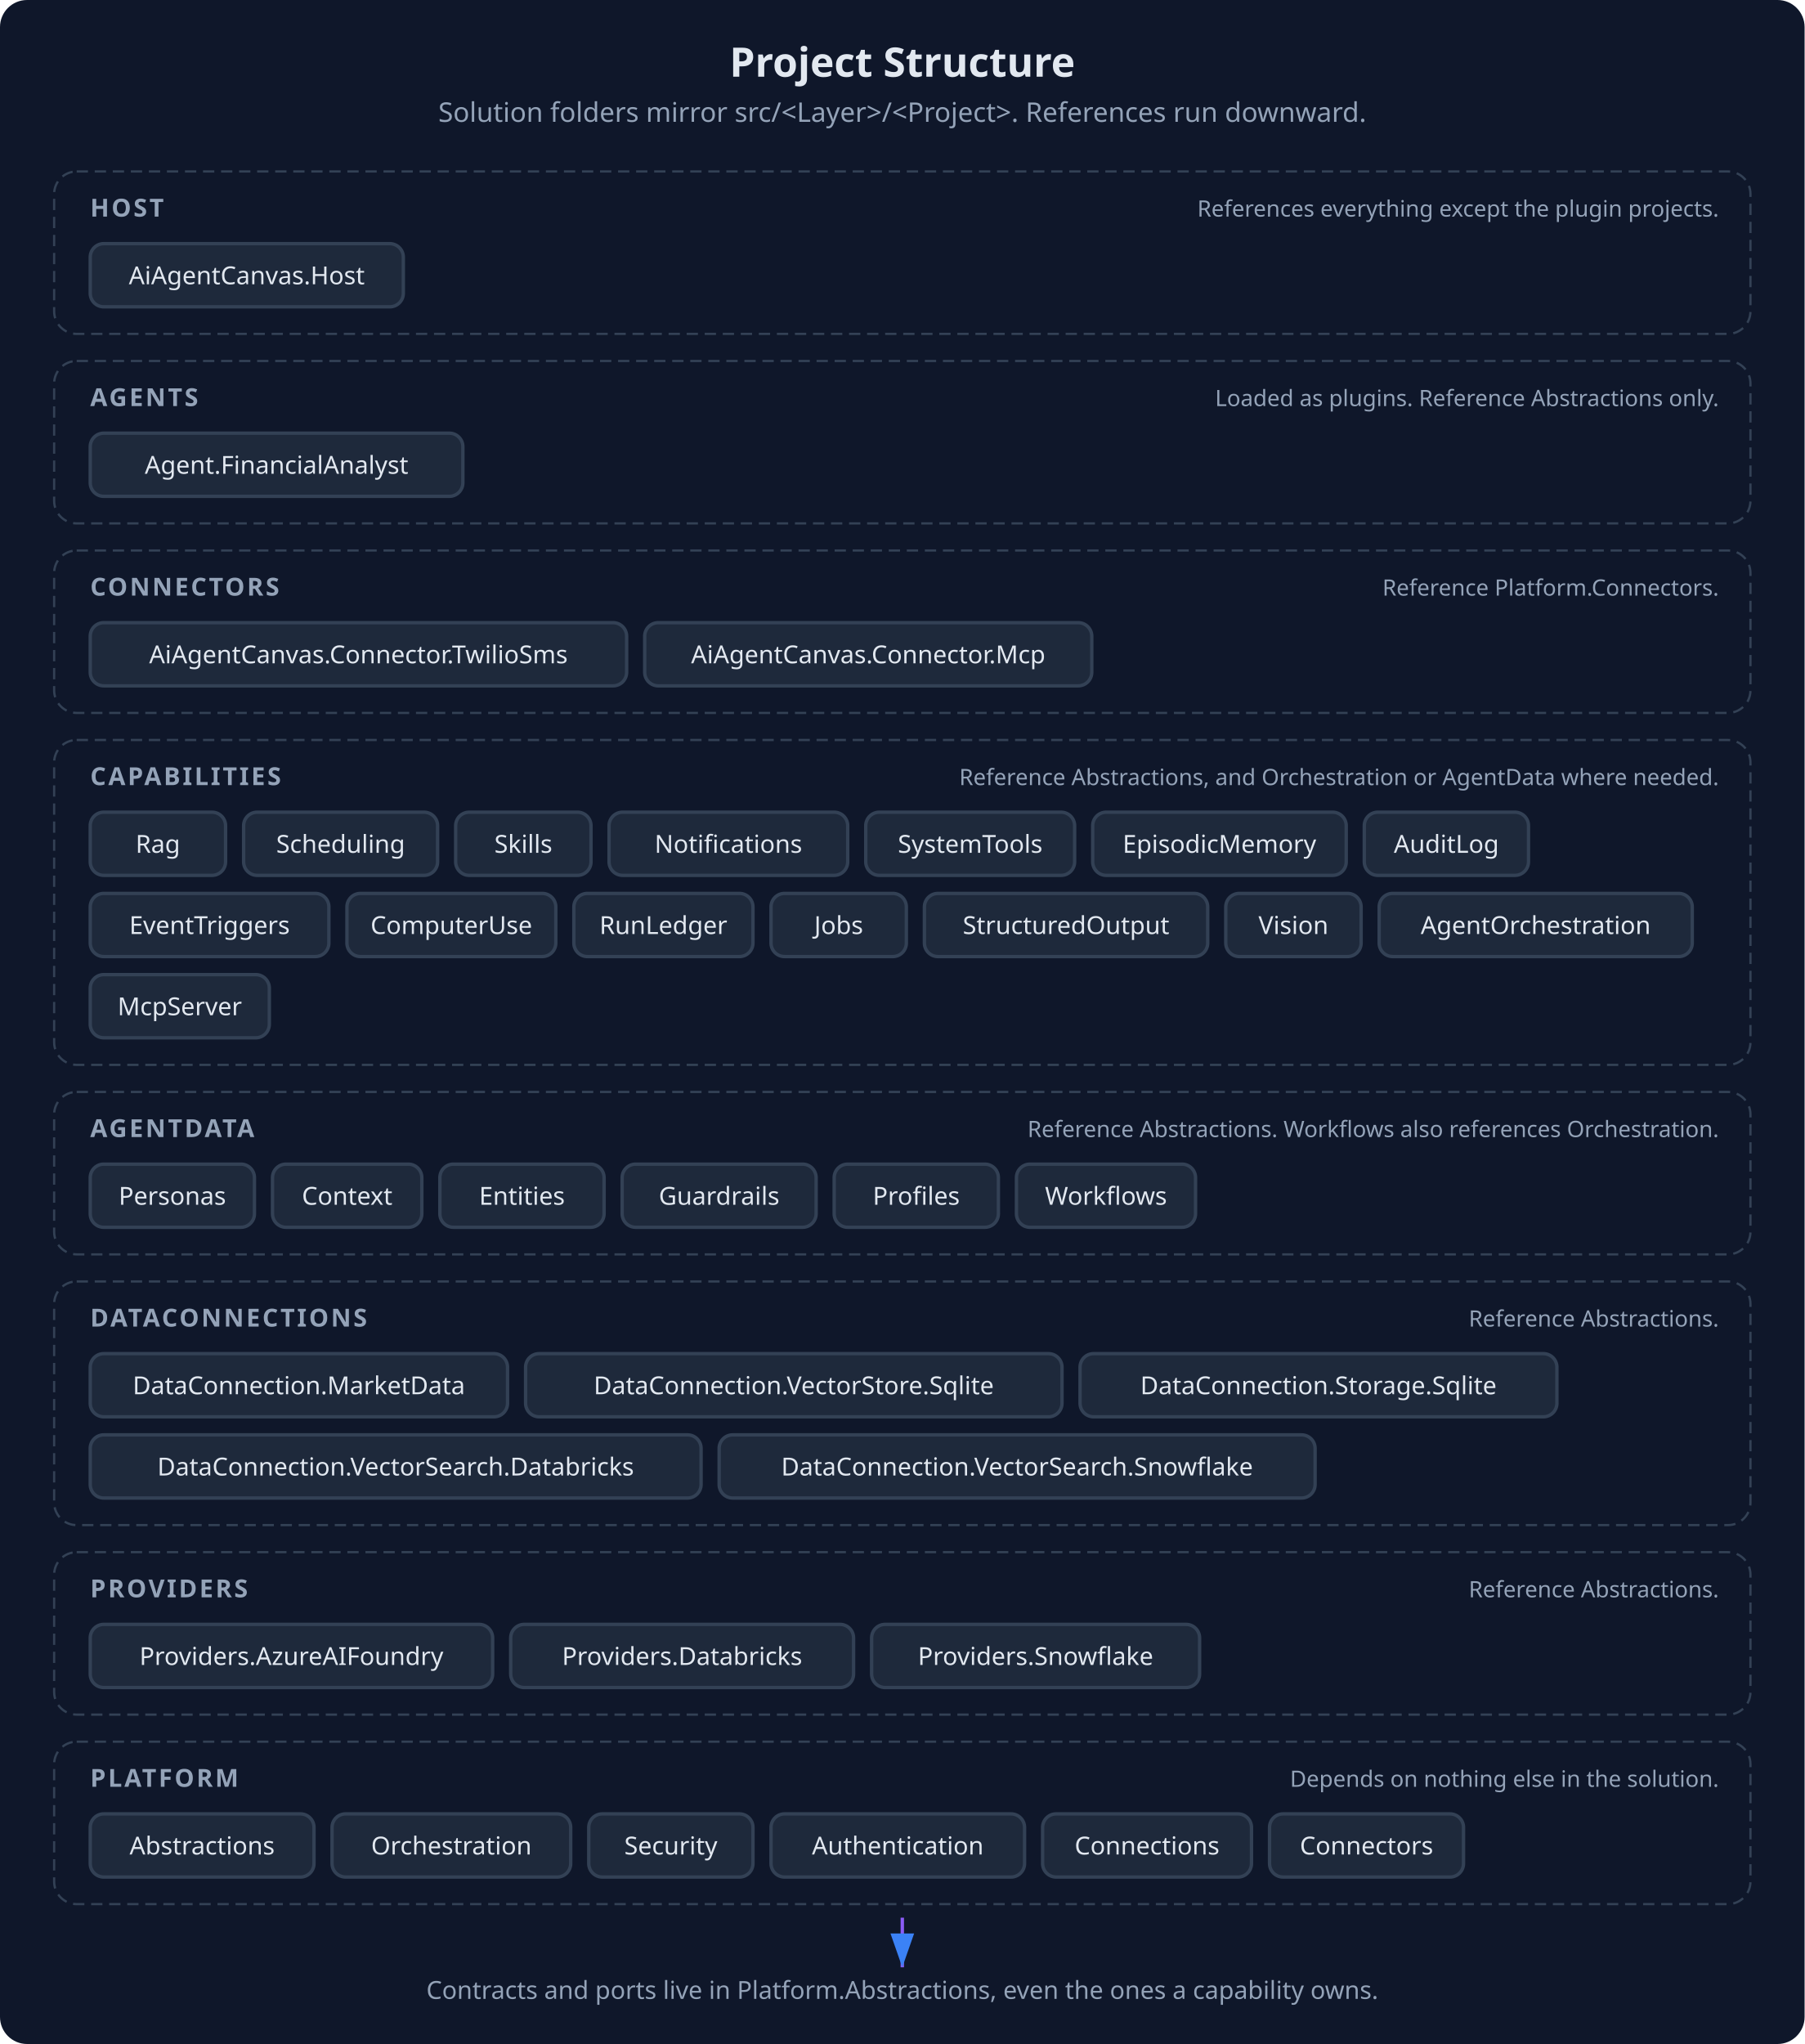
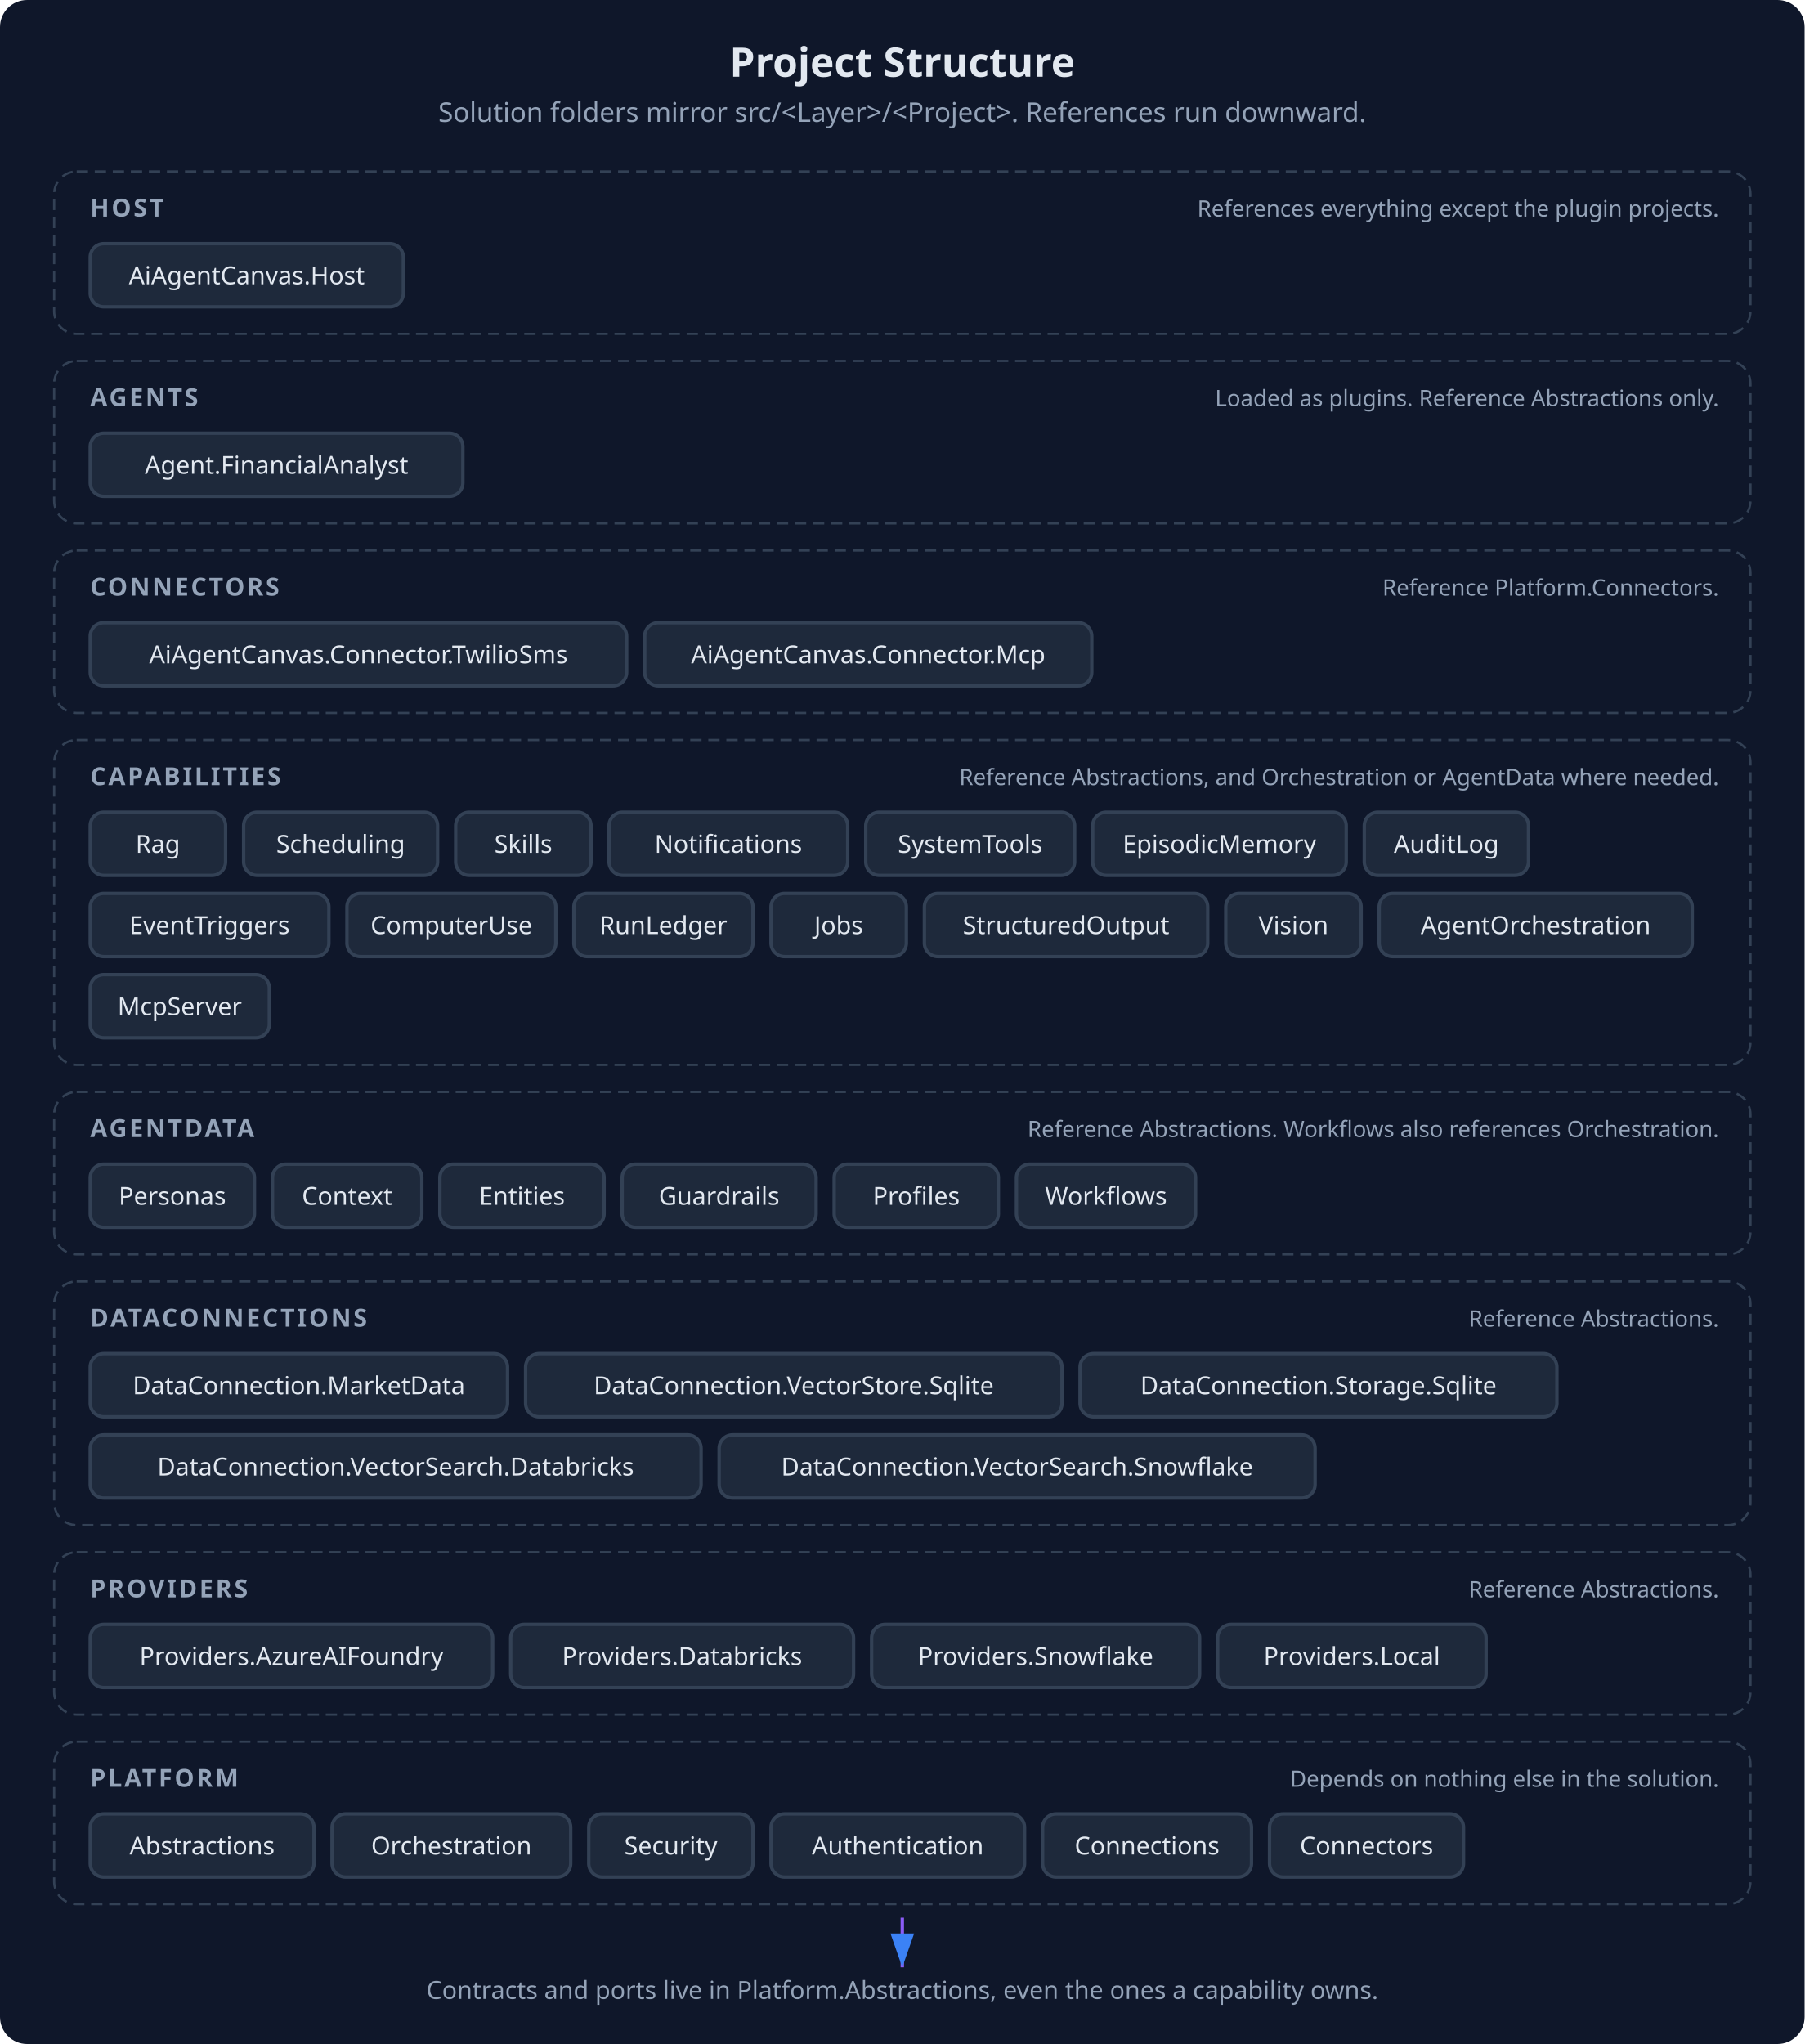
<svg xmlns="http://www.w3.org/2000/svg" viewBox="0 0 800 906" font-family="Segoe UI, system-ui, sans-serif">
  <defs>
    <marker id="arrow" markerWidth="10" markerHeight="7" refX="10" refY="3.5" orient="auto">
      <polygon points="0 0, 10 3.5, 0 7" fill="#3b82f6" />
    </marker>
  </defs>
  <rect width="800" height="906" rx="12" fill="#0f172a" />
  <text x="400" y="34" text-anchor="middle" fill="#e2e8f0" font-size="18" font-weight="600">Project Structure</text>
  <text x="400" y="54" text-anchor="middle" fill="#94a3b8" font-size="12">Solution folders mirror src/&lt;Layer&gt;/&lt;Project&gt;. References run downward.</text>
  <rect x="24" y="76" width="752" height="72" rx="10" fill="none" stroke="#334155" stroke-width="1" stroke-dasharray="5,3" />
  <text x="40" y="96" text-anchor="start" fill="#94a3b8" font-size="11" font-weight="600" letter-spacing="1">HOST</text>
  <rect x="40" y="108" width="138.8" height="28" rx="6" fill="#1e293b" stroke="#334155" stroke-width="1.5" />
  <text x="109.4" y="126.0" text-anchor="middle" fill="#e2e8f0" font-size="11">AiAgentCanvas.Host</text>
  <text x="762" y="96" text-anchor="end" fill="#94a3b8" font-size="10">References everything except the plugin projects.</text>
  <rect x="24" y="160" width="752" height="72" rx="10" fill="none" stroke="#334155" stroke-width="1" stroke-dasharray="5,3" />
  <text x="40" y="180" text-anchor="start" fill="#94a3b8" font-size="11" font-weight="600" letter-spacing="1">AGENTS</text>
  <rect x="40" y="192" width="165.2" height="28" rx="6" fill="#1e293b" stroke="#334155" stroke-width="1.5" />
  <text x="122.6" y="210.0" text-anchor="middle" fill="#e2e8f0" font-size="11">Agent.FinancialAnalyst</text>
  <text x="762" y="180" text-anchor="end" fill="#94a3b8" font-size="10">Loaded as plugins. Reference Abstractions only.</text>
  <rect x="24" y="244" width="752" height="72" rx="10" fill="none" stroke="#334155" stroke-width="1" stroke-dasharray="5,3" />
  <text x="40" y="264" text-anchor="start" fill="#94a3b8" font-size="11" font-weight="600" letter-spacing="1">CONNECTORS</text>
  <rect x="40" y="276" width="237.8" height="28" rx="6" fill="#1e293b" stroke="#334155" stroke-width="1.5" />
  <text x="158.9" y="294.0" text-anchor="middle" fill="#e2e8f0" font-size="11">AiAgentCanvas.Connector.TwilioSms</text>
  <rect x="285.8" y="276" width="198.2" height="28" rx="6" fill="#1e293b" stroke="#334155" stroke-width="1.5" />
  <text x="384.9" y="294.0" text-anchor="middle" fill="#e2e8f0" font-size="11">AiAgentCanvas.Connector.Mcp</text>
  <text x="762" y="264" text-anchor="end" fill="#94a3b8" font-size="10">Reference Platform.Connectors.</text>
  <rect x="24" y="328" width="752" height="144" rx="10" fill="none" stroke="#334155" stroke-width="1" stroke-dasharray="5,3" />
  <text x="40" y="348" text-anchor="start" fill="#94a3b8" font-size="11" font-weight="600" letter-spacing="1">CAPABILITIES</text>
  <rect x="40" y="360" width="60" height="28" rx="6" fill="#1e293b" stroke="#334155" stroke-width="1.5" />
  <text x="70.0" y="378.0" text-anchor="middle" fill="#e2e8f0" font-size="11">Rag</text>
  <rect x="108" y="360" width="86.0" height="28" rx="6" fill="#1e293b" stroke="#334155" stroke-width="1.5" />
  <text x="151.0" y="378.0" text-anchor="middle" fill="#e2e8f0" font-size="11">Scheduling</text>
  <rect x="202.0" y="360" width="60" height="28" rx="6" fill="#1e293b" stroke="#334155" stroke-width="1.5" />
  <text x="232.0" y="378.0" text-anchor="middle" fill="#e2e8f0" font-size="11">Skills</text>
  <rect x="270.0" y="360" width="105.8" height="28" rx="6" fill="#1e293b" stroke="#334155" stroke-width="1.5" />
  <text x="322.9" y="378.0" text-anchor="middle" fill="#e2e8f0" font-size="11">Notifications</text>
  <rect x="383.8" y="360" width="92.6" height="28" rx="6" fill="#1e293b" stroke="#334155" stroke-width="1.5" />
  <text x="430.1" y="378.0" text-anchor="middle" fill="#e2e8f0" font-size="11">SystemTools</text>
  <rect x="484.4" y="360" width="112.4" height="28" rx="6" fill="#1e293b" stroke="#334155" stroke-width="1.5" />
  <text x="540.6" y="378.0" text-anchor="middle" fill="#e2e8f0" font-size="11">EpisodicMemory</text>
  <rect x="604.8" y="360" width="72.8" height="28" rx="6" fill="#1e293b" stroke="#334155" stroke-width="1.5" />
  <text x="641.2" y="378.0" text-anchor="middle" fill="#e2e8f0" font-size="11">AuditLog</text>
  <rect x="40" y="396" width="105.8" height="28" rx="6" fill="#1e293b" stroke="#334155" stroke-width="1.5" />
  <text x="92.9" y="414.0" text-anchor="middle" fill="#e2e8f0" font-size="11">EventTriggers</text>
  <rect x="153.8" y="396" width="92.6" height="28" rx="6" fill="#1e293b" stroke="#334155" stroke-width="1.5" />
  <text x="200.1" y="414.0" text-anchor="middle" fill="#e2e8f0" font-size="11">ComputerUse</text>
  <rect x="254.4" y="396" width="79.4" height="28" rx="6" fill="#1e293b" stroke="#334155" stroke-width="1.5" />
  <text x="294.1" y="414.0" text-anchor="middle" fill="#e2e8f0" font-size="11">RunLedger</text>
  <rect x="341.8" y="396" width="60" height="28" rx="6" fill="#1e293b" stroke="#334155" stroke-width="1.5" />
  <text x="371.8" y="414.0" text-anchor="middle" fill="#e2e8f0" font-size="11">Jobs</text>
  <rect x="409.8" y="396" width="125.6" height="28" rx="6" fill="#1e293b" stroke="#334155" stroke-width="1.5" />
  <text x="472.6" y="414.0" text-anchor="middle" fill="#e2e8f0" font-size="11">StructuredOutput</text>
  <rect x="543.4" y="396" width="60" height="28" rx="6" fill="#1e293b" stroke="#334155" stroke-width="1.5" />
  <text x="573.4" y="414.0" text-anchor="middle" fill="#e2e8f0" font-size="11">Vision</text>
  <rect x="611.4" y="396" width="138.8" height="28" rx="6" fill="#1e293b" stroke="#334155" stroke-width="1.5" />
  <text x="680.8" y="414.0" text-anchor="middle" fill="#e2e8f0" font-size="11">AgentOrchestration</text>
  <rect x="40" y="432" width="79.4" height="28" rx="6" fill="#1e293b" stroke="#334155" stroke-width="1.5" />
  <text x="79.7" y="450.0" text-anchor="middle" fill="#e2e8f0" font-size="11">McpServer</text>
  <text x="762" y="348" text-anchor="end" fill="#94a3b8" font-size="10">Reference Abstractions, and Orchestration or AgentData where needed.</text>
  <rect x="24" y="484" width="752" height="72" rx="10" fill="none" stroke="#334155" stroke-width="1" stroke-dasharray="5,3" />
  <text x="40" y="504" text-anchor="start" fill="#94a3b8" font-size="11" font-weight="600" letter-spacing="1">AGENTDATA</text>
  <rect x="40" y="516" width="72.8" height="28" rx="6" fill="#1e293b" stroke="#334155" stroke-width="1.5" />
  <text x="76.4" y="534.0" text-anchor="middle" fill="#e2e8f0" font-size="11">Personas</text>
  <rect x="120.8" y="516" width="66.2" height="28" rx="6" fill="#1e293b" stroke="#334155" stroke-width="1.5" />
  <text x="153.9" y="534.0" text-anchor="middle" fill="#e2e8f0" font-size="11">Context</text>
  <rect x="195.0" y="516" width="72.8" height="28" rx="6" fill="#1e293b" stroke="#334155" stroke-width="1.5" />
  <text x="231.4" y="534.0" text-anchor="middle" fill="#e2e8f0" font-size="11">Entities</text>
  <rect x="275.8" y="516" width="86.0" height="28" rx="6" fill="#1e293b" stroke="#334155" stroke-width="1.5" />
  <text x="318.8" y="534.0" text-anchor="middle" fill="#e2e8f0" font-size="11">Guardrails</text>
  <rect x="369.8" y="516" width="72.8" height="28" rx="6" fill="#1e293b" stroke="#334155" stroke-width="1.5" />
  <text x="406.2" y="534.0" text-anchor="middle" fill="#e2e8f0" font-size="11">Profiles</text>
  <rect x="450.6" y="516" width="79.4" height="28" rx="6" fill="#1e293b" stroke="#334155" stroke-width="1.5" />
  <text x="490.3" y="534.0" text-anchor="middle" fill="#e2e8f0" font-size="11">Workflows</text>
  <text x="762" y="504" text-anchor="end" fill="#94a3b8" font-size="10">Reference Abstractions. Workflows also references Orchestration.</text>
  <rect x="24" y="568" width="752" height="108" rx="10" fill="none" stroke="#334155" stroke-width="1" stroke-dasharray="5,3" />
  <text x="40" y="588" text-anchor="start" fill="#94a3b8" font-size="11" font-weight="600" letter-spacing="1">DATACONNECTIONS</text>
  <rect x="40" y="600" width="185.0" height="28" rx="6" fill="#1e293b" stroke="#334155" stroke-width="1.5" />
  <text x="132.5" y="618.0" text-anchor="middle" fill="#e2e8f0" font-size="11">DataConnection.MarketData</text>
  <rect x="233.0" y="600" width="237.8" height="28" rx="6" fill="#1e293b" stroke="#334155" stroke-width="1.5" />
  <text x="351.9" y="618.0" text-anchor="middle" fill="#e2e8f0" font-size="11">DataConnection.VectorStore.Sqlite</text>
  <rect x="478.8" y="600" width="211.4" height="28" rx="6" fill="#1e293b" stroke="#334155" stroke-width="1.5" />
  <text x="584.5" y="618.0" text-anchor="middle" fill="#e2e8f0" font-size="11">DataConnection.Storage.Sqlite</text>
  <rect x="40" y="636" width="270.8" height="28" rx="6" fill="#1e293b" stroke="#334155" stroke-width="1.5" />
  <text x="175.4" y="654.0" text-anchor="middle" fill="#e2e8f0" font-size="11">DataConnection.VectorSearch.Databricks</text>
  <rect x="318.8" y="636" width="264.2" height="28" rx="6" fill="#1e293b" stroke="#334155" stroke-width="1.5" />
  <text x="450.9" y="654.0" text-anchor="middle" fill="#e2e8f0" font-size="11">DataConnection.VectorSearch.Snowflake</text>
  <text x="762" y="588" text-anchor="end" fill="#94a3b8" font-size="10">Reference Abstractions.</text>
  <rect x="24" y="688" width="752" height="72" rx="10" fill="none" stroke="#334155" stroke-width="1" stroke-dasharray="5,3" />
  <text x="40" y="708" text-anchor="start" fill="#94a3b8" font-size="11" font-weight="600" letter-spacing="1">PROVIDERS</text>
  <rect x="40" y="720" width="178.4" height="28" rx="6" fill="#1e293b" stroke="#334155" stroke-width="1.5" />
  <text x="129.2" y="738.0" text-anchor="middle" fill="#e2e8f0" font-size="11">Providers.AzureAIFoundry</text>
  <rect x="226.4" y="720" width="152.0" height="28" rx="6" fill="#1e293b" stroke="#334155" stroke-width="1.5" />
  <text x="302.4" y="738.0" text-anchor="middle" fill="#e2e8f0" font-size="11">Providers.Databricks</text>
  <rect x="386.4" y="720" width="145.4" height="28" rx="6" fill="#1e293b" stroke="#334155" stroke-width="1.5" />
  <text x="459.1" y="738.0" text-anchor="middle" fill="#e2e8f0" font-size="11">Providers.Snowflake</text>
+   <rect x="539.8" y="720" width="119.0" height="28" rx="6" fill="#1e293b" stroke="#334155" stroke-width="1.5" />
+   <text x="599.3" y="738.0" text-anchor="middle" fill="#e2e8f0" font-size="11">Providers.Local</text>
  <text x="762" y="708" text-anchor="end" fill="#94a3b8" font-size="10">Reference Abstractions.</text>
  <rect x="24" y="772" width="752" height="72" rx="10" fill="none" stroke="#334155" stroke-width="1" stroke-dasharray="5,3" />
  <text x="40" y="792" text-anchor="start" fill="#94a3b8" font-size="11" font-weight="600" letter-spacing="1">PLATFORM</text>
  <rect x="40" y="804" width="99.2" height="28" rx="6" fill="#1e293b" stroke="#334155" stroke-width="1.5" />
  <text x="89.6" y="822.0" text-anchor="middle" fill="#e2e8f0" font-size="11">Abstractions</text>
  <rect x="147.2" y="804" width="105.8" height="28" rx="6" fill="#1e293b" stroke="#334155" stroke-width="1.5" />
  <text x="200.1" y="822.0" text-anchor="middle" fill="#e2e8f0" font-size="11">Orchestration</text>
  <rect x="261.0" y="804" width="72.8" height="28" rx="6" fill="#1e293b" stroke="#334155" stroke-width="1.5" />
  <text x="297.4" y="822.0" text-anchor="middle" fill="#e2e8f0" font-size="11">Security</text>
  <rect x="341.8" y="804" width="112.4" height="28" rx="6" fill="#1e293b" stroke="#334155" stroke-width="1.5" />
  <text x="398.0" y="822.0" text-anchor="middle" fill="#e2e8f0" font-size="11">Authentication</text>
  <rect x="462.2" y="804" width="92.6" height="28" rx="6" fill="#1e293b" stroke="#334155" stroke-width="1.5" />
  <text x="508.5" y="822.0" text-anchor="middle" fill="#e2e8f0" font-size="11">Connections</text>
  <rect x="562.8" y="804" width="86.0" height="28" rx="6" fill="#1e293b" stroke="#334155" stroke-width="1.5" />
  <text x="605.8" y="822.0" text-anchor="middle" fill="#e2e8f0" font-size="11">Connectors</text>
  <text x="762" y="792" text-anchor="end" fill="#94a3b8" font-size="10">Depends on nothing else in the solution.</text>
  <line x1="400" y1="850" x2="400" y2="872" stroke="#8b5cf6" stroke-width="1.5" marker-end="url(#arrow)" />
  <text x="400" y="886" text-anchor="middle" fill="#94a3b8" font-size="11">Contracts and ports live in Platform.Abstractions, even the ones a capability owns.</text>
</svg>
